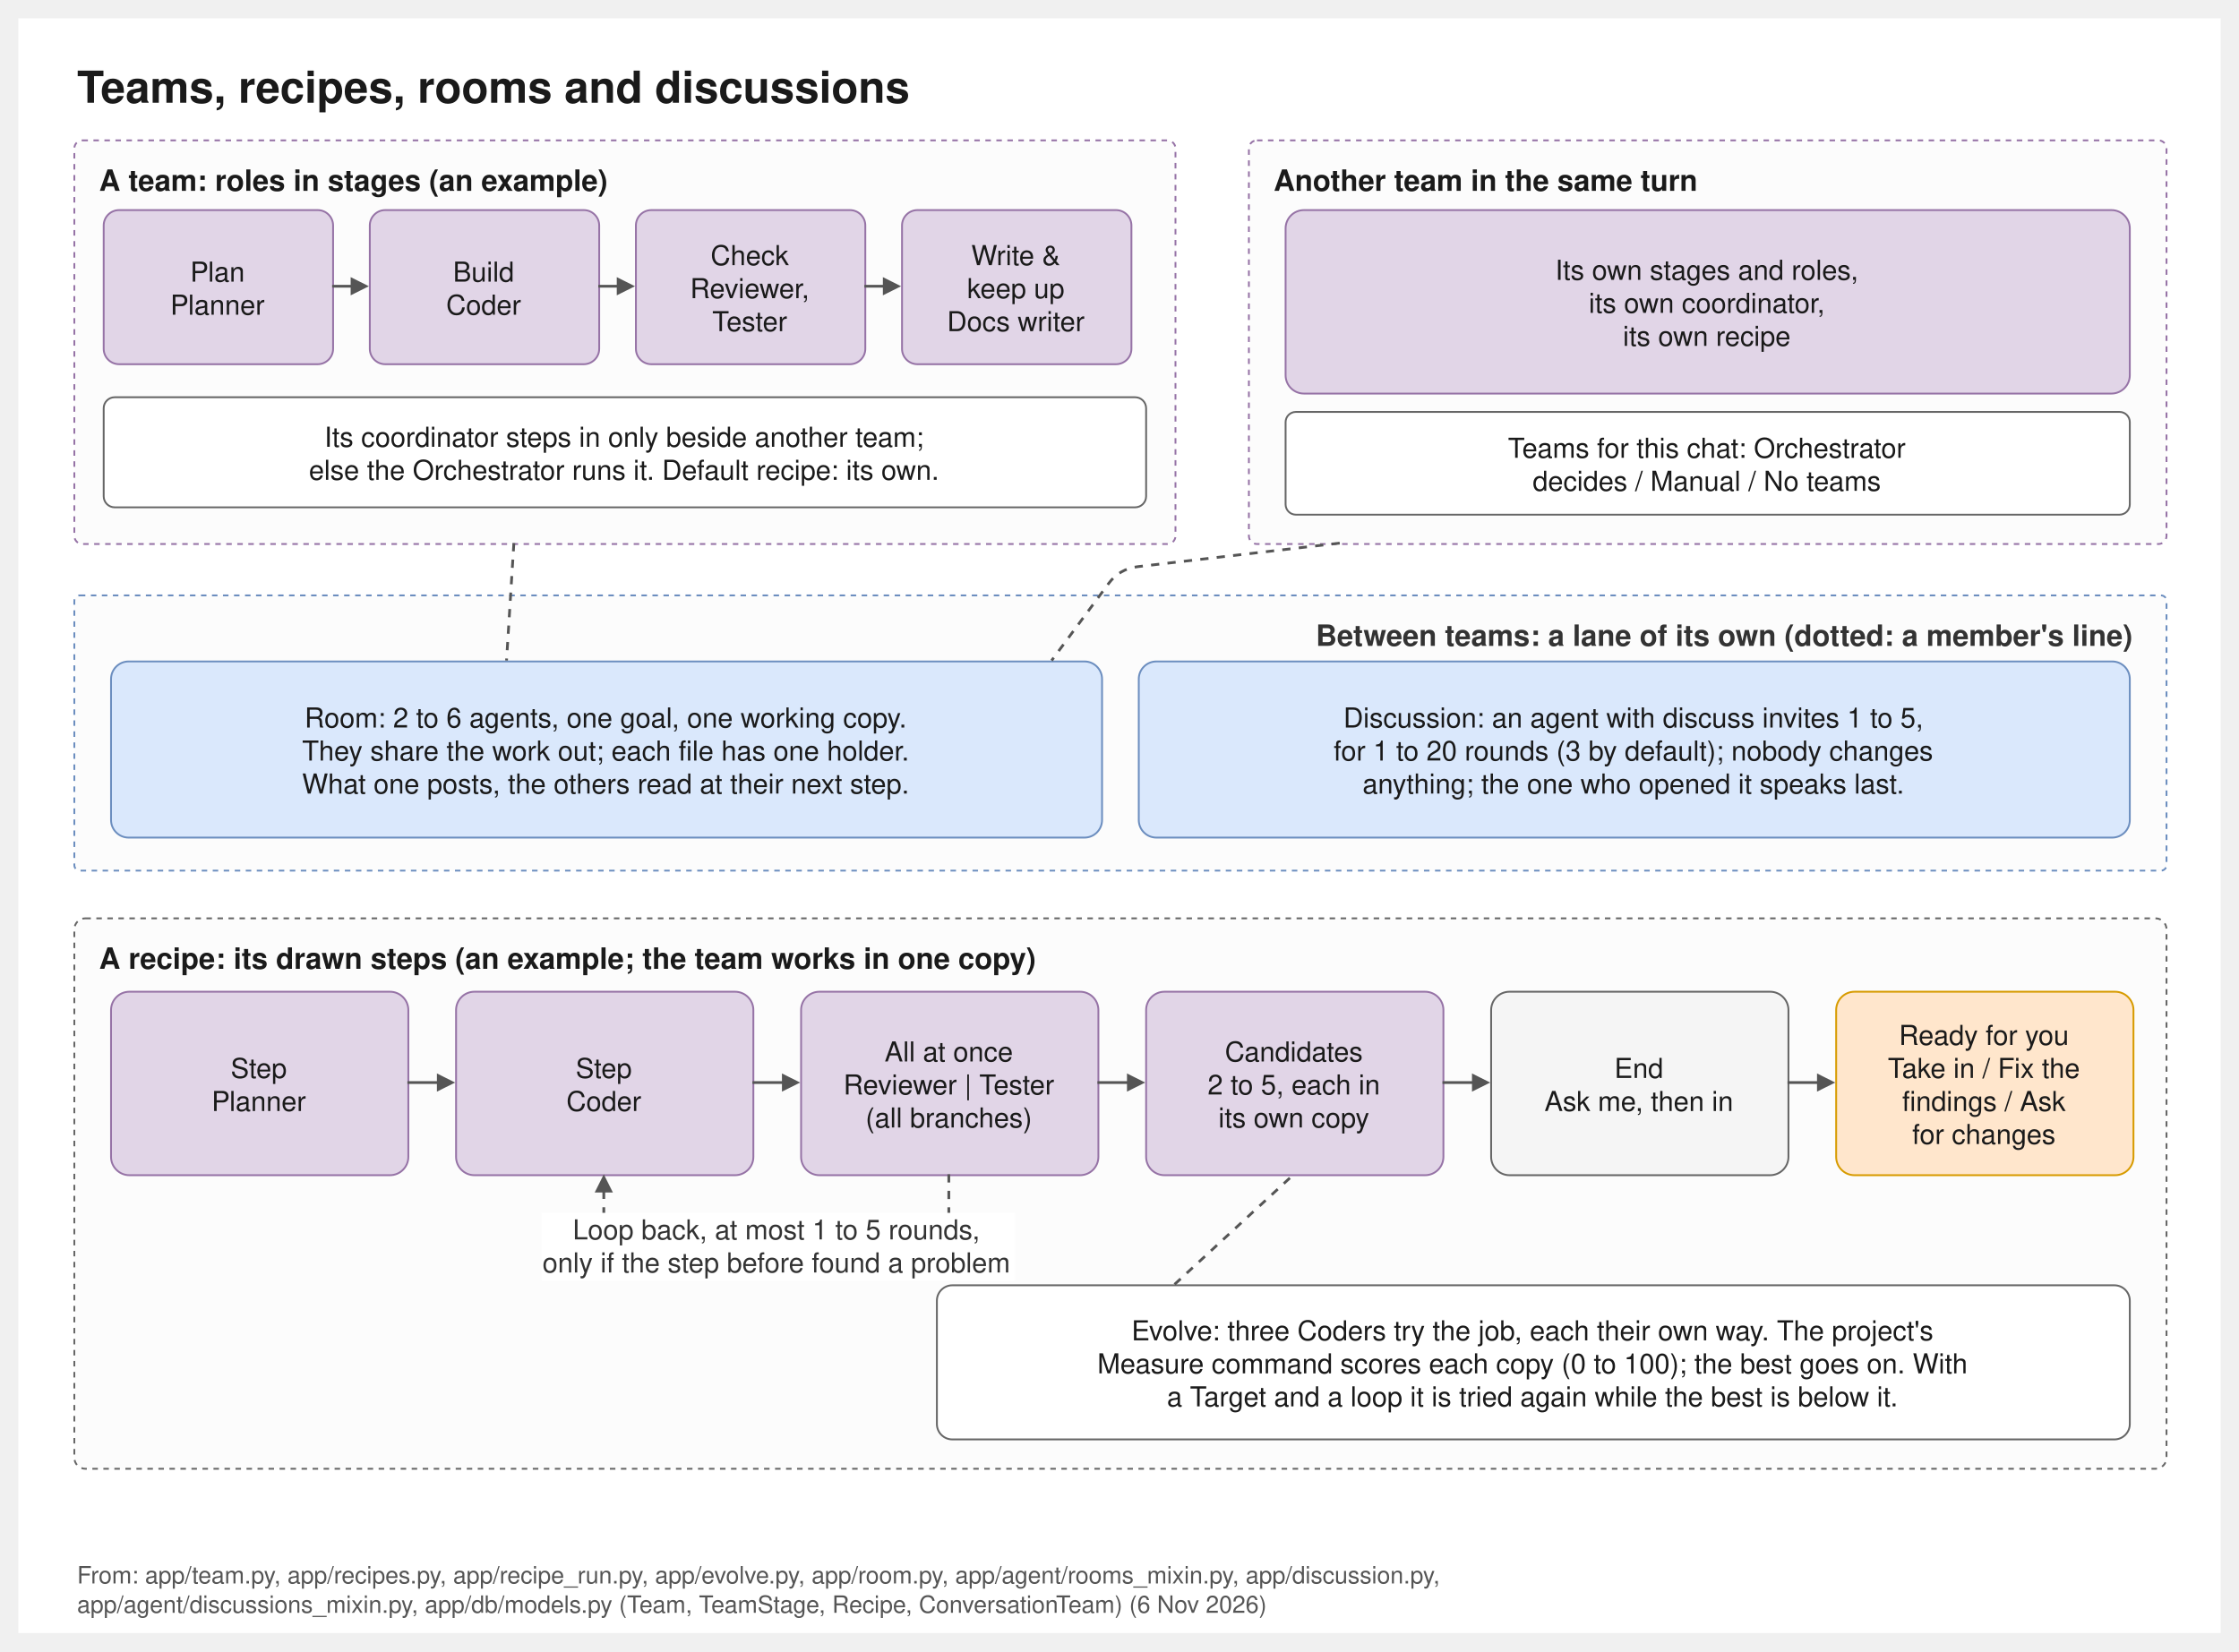
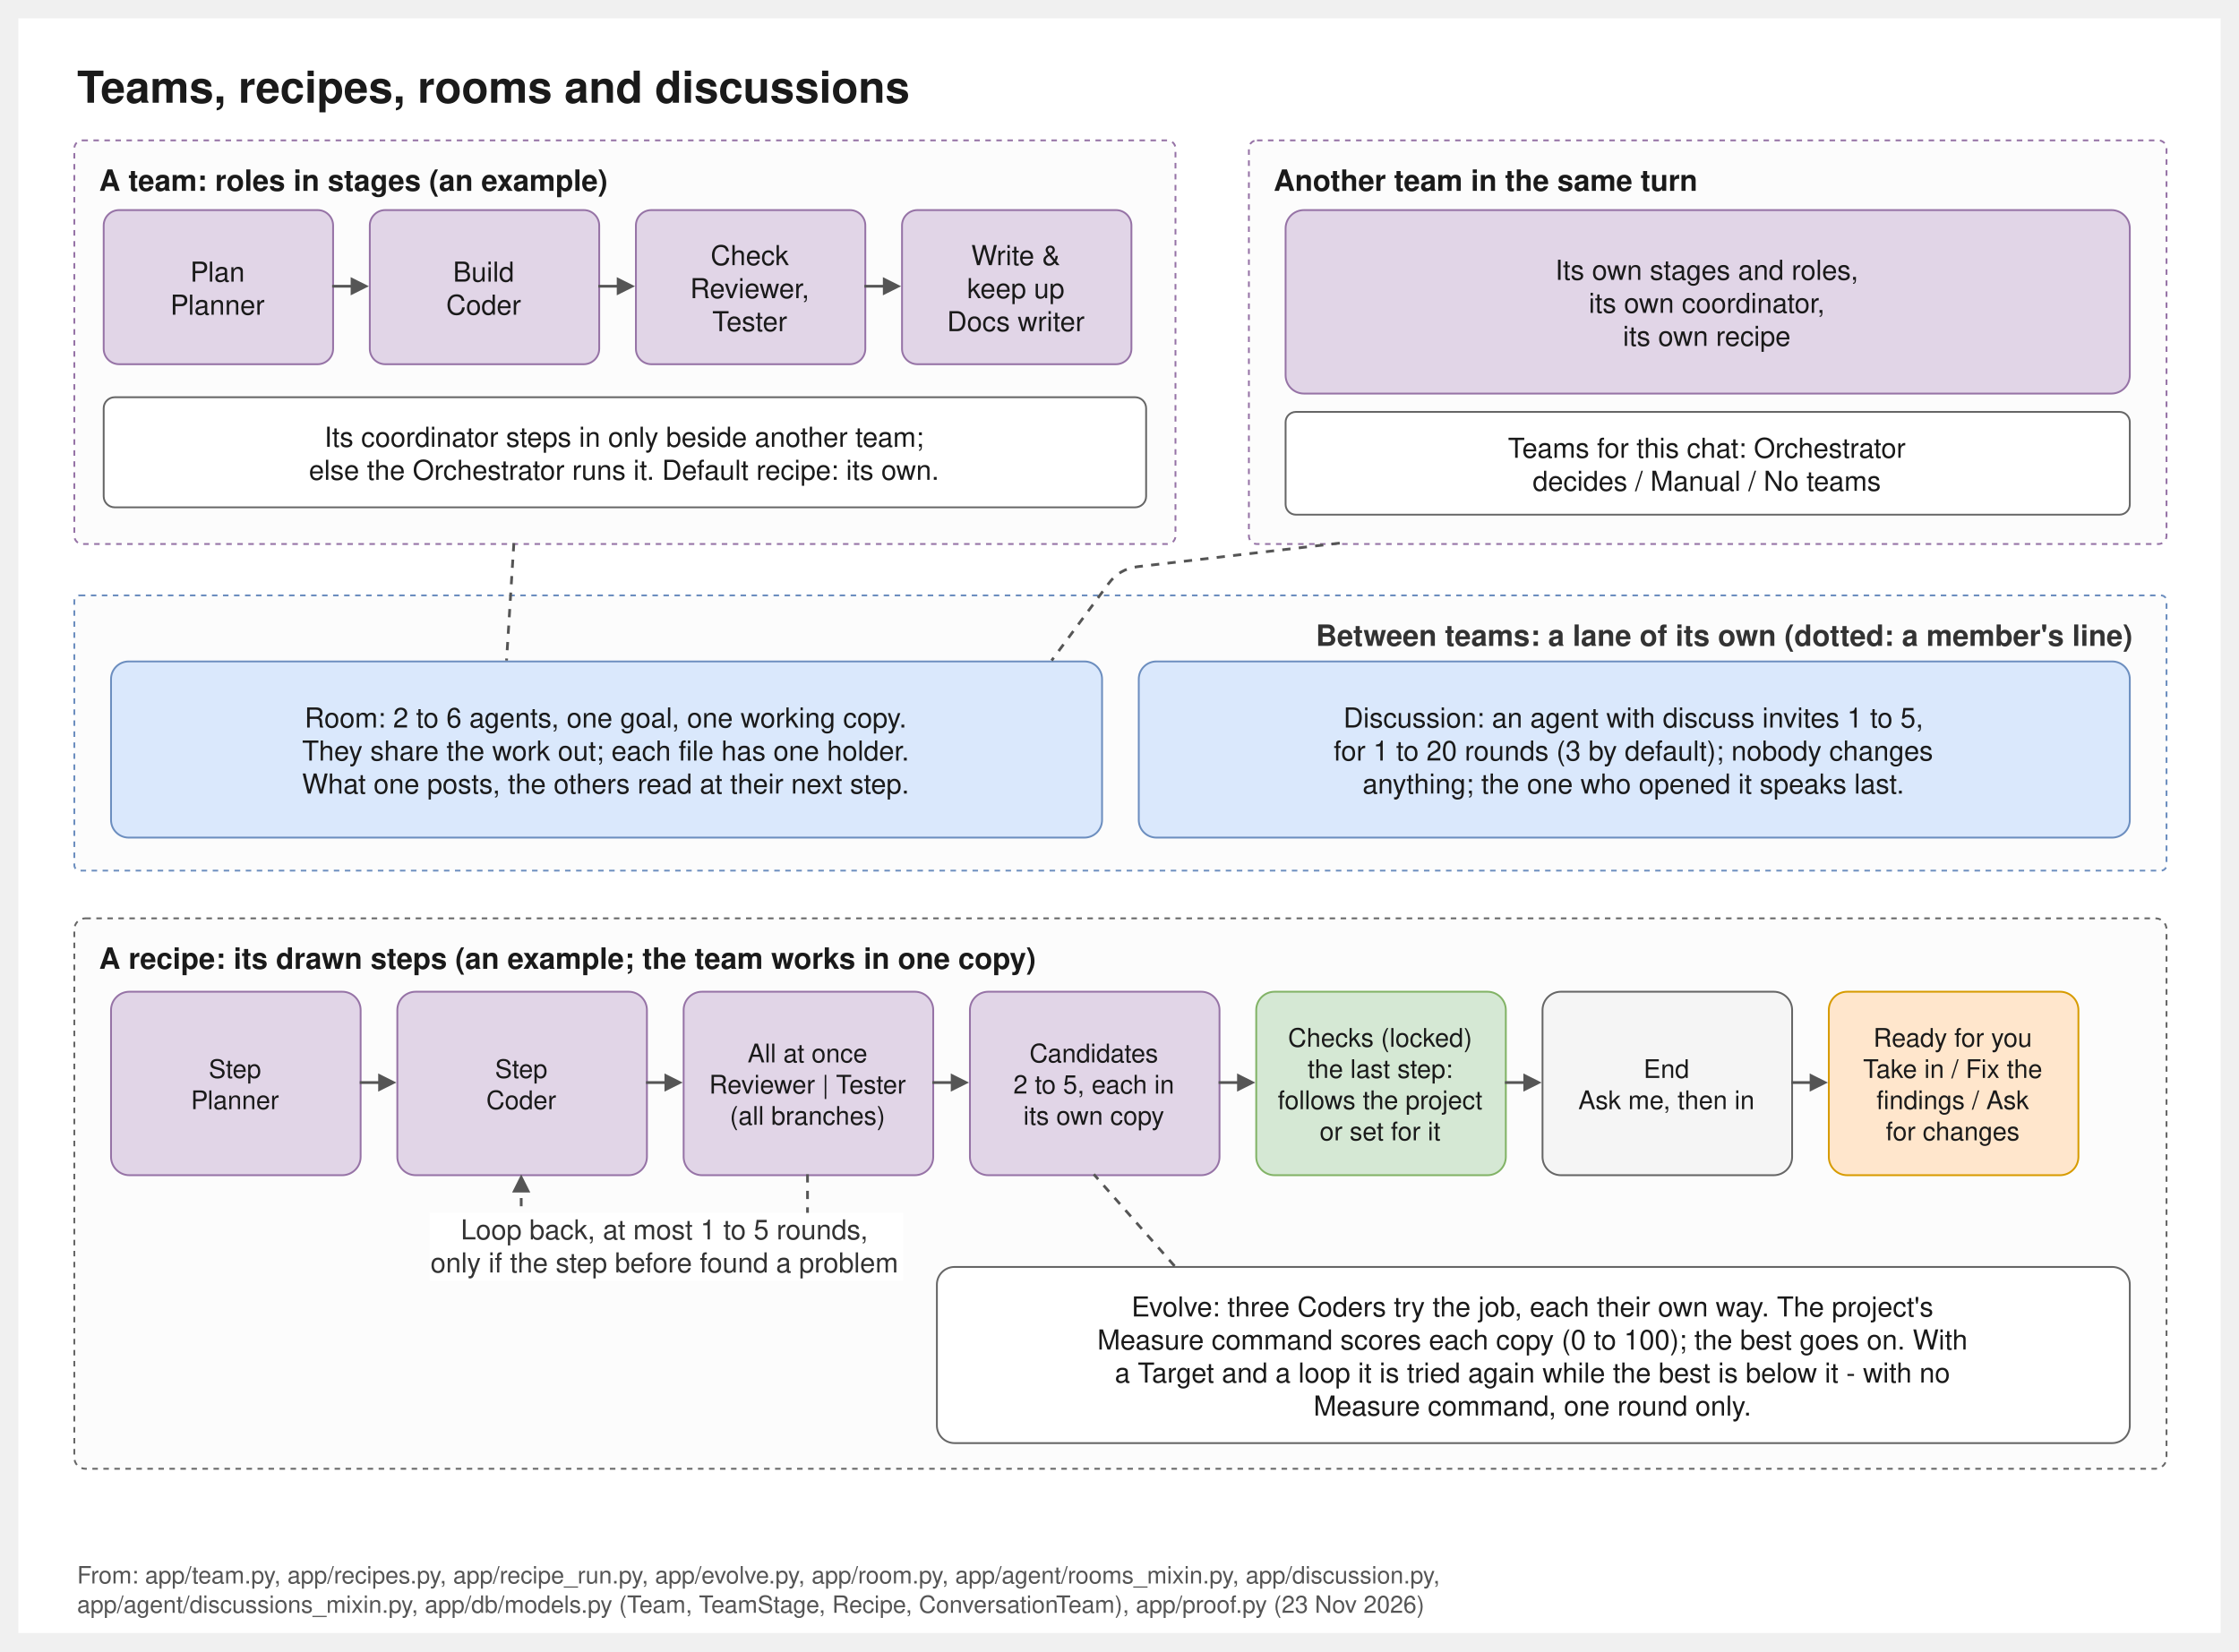
<svg xmlns="http://www.w3.org/2000/svg" style="background: transparent; background-color: transparent;" version="1.1" width="1220px" height="900px" viewBox="0 0 1220 900">
  <defs />
  <g>
    <g data-cell-id="0">
      <g data-cell-id="1">
        <g data-cell-id="backdrop">
          <g>
            <rect x="10" y="10" width="1200" height="880" fill="#ffffff" stroke="none" pointer-events="all" style="fill: light-dark(rgb(255, 255, 255), rgb(18, 18, 18));" />
          </g>
        </g>
        <g data-cell-id="title">
          <g>
            <rect x="40" y="26" width="1140" height="36" fill="none" stroke="none" pointer-events="all" />
          </g>
          <g>
            <g fill="#1a1a1a" font-family="Helvetica" font-weight="bold" text-anchor="start" font-size="24px" style="fill: light-dark(rgb(26, 26, 26), rgb(215, 215, 215));">
              <text x="42" y="56">Teams, recipes, rooms and discussions</text>
            </g>
          </g>
        </g>
        <g data-cell-id="teamA">
          <g transform="translate(0.5,0.5)">
            <rect x="40" y="76" width="600" height="220" rx="4.4" ry="4.4" fill="#fcfcfc" stroke="#9673a6" stroke-dasharray="3 3" pointer-events="all" style="fill: light-dark(rgb(252, 252, 252), rgb(20, 20, 20)); stroke: light-dark(rgb(150, 115, 166), rgb(149, 119, 163));" />
          </g>
          <g>
            <g fill="#1a1a1a" font-family="Helvetica" font-weight="bold" text-anchor="start" font-size="16px" style="fill: light-dark(rgb(26, 26, 26), rgb(215, 215, 215));">
              <text x="54" y="104">A team: roles in stages (an example)</text>
            </g>
          </g>
        </g>
        <g data-cell-id="st0">
          <g transform="translate(0.5,0.5)">
            <rect x="56" y="114" width="125" height="84" rx="8.4" ry="8.4" fill="#e1d5e7" stroke="#9673a6" pointer-events="all" style="fill: light-dark(rgb(225, 213, 231), rgb(57, 47, 63)); stroke: light-dark(rgb(150, 115, 166), rgb(149, 119, 163));" />
          </g>
          <g>
            <g fill="#1a1a1a" font-family="Helvetica" text-anchor="middle" font-size="15px" style="fill: light-dark(rgb(26, 26, 26), rgb(215, 215, 215));">
              <text x="118.5" y="153.5">Plan</text>
              <text x="118.5" y="171.5">Planner</text>
            </g>
          </g>
        </g>
        <g data-cell-id="st1">
          <g transform="translate(0.5,0.5)">
            <rect x="201" y="114" width="125" height="84" rx="8.4" ry="8.4" fill="#e1d5e7" stroke="#9673a6" pointer-events="all" style="fill: light-dark(rgb(225, 213, 231), rgb(57, 47, 63)); stroke: light-dark(rgb(150, 115, 166), rgb(149, 119, 163));" />
          </g>
          <g>
            <g fill="#1a1a1a" font-family="Helvetica" text-anchor="middle" font-size="15px" style="fill: light-dark(rgb(26, 26, 26), rgb(215, 215, 215));">
              <text x="263.5" y="153.5">Build</text>
              <text x="263.5" y="171.5">Coder</text>
            </g>
          </g>
        </g>
        <g data-cell-id="e5">
          <g>
            <path d="M 181 156 L 191.82 156" fill="none" stroke="#555555" stroke-width="1.5" stroke-miterlimit="10" pointer-events="stroke" style="stroke: light-dark(rgb(85, 85, 85), rgb(164, 164, 164));" />
            <path d="M 199.32 156 L 191.82 159.75 L 191.82 152.25 Z" fill="#555555" stroke="#555555" stroke-width="1.5" stroke-miterlimit="10" pointer-events="all" style="fill: light-dark(rgb(85, 85, 85), rgb(164, 164, 164)); stroke: light-dark(rgb(85, 85, 85), rgb(164, 164, 164));" />
          </g>
        </g>
        <g data-cell-id="st2">
          <g transform="translate(0.5,0.5)">
            <rect x="346" y="114" width="125" height="84" rx="8.4" ry="8.4" fill="#e1d5e7" stroke="#9673a6" pointer-events="all" style="fill: light-dark(rgb(225, 213, 231), rgb(57, 47, 63)); stroke: light-dark(rgb(150, 115, 166), rgb(149, 119, 163));" />
          </g>
          <g>
            <g fill="#1a1a1a" font-family="Helvetica" text-anchor="middle" font-size="15px" style="fill: light-dark(rgb(26, 26, 26), rgb(215, 215, 215));">
              <text x="408.5" y="144.5">Check</text>
              <text x="408.5" y="162.5">Reviewer,</text>
              <text x="408.5" y="180.5">Tester</text>
            </g>
          </g>
        </g>
        <g data-cell-id="e7">
          <g>
            <path d="M 326 156 L 336.82 156" fill="none" stroke="#555555" stroke-width="1.5" stroke-miterlimit="10" pointer-events="stroke" style="stroke: light-dark(rgb(85, 85, 85), rgb(164, 164, 164));" />
            <path d="M 344.32 156 L 336.82 159.75 L 336.82 152.25 Z" fill="#555555" stroke="#555555" stroke-width="1.5" stroke-miterlimit="10" pointer-events="all" style="fill: light-dark(rgb(85, 85, 85), rgb(164, 164, 164)); stroke: light-dark(rgb(85, 85, 85), rgb(164, 164, 164));" />
          </g>
        </g>
        <g data-cell-id="st3">
          <g transform="translate(0.5,0.5)">
            <rect x="491" y="114" width="125" height="84" rx="8.4" ry="8.4" fill="#e1d5e7" stroke="#9673a6" pointer-events="all" style="fill: light-dark(rgb(225, 213, 231), rgb(57, 47, 63)); stroke: light-dark(rgb(150, 115, 166), rgb(149, 119, 163));" />
          </g>
          <g>
            <g fill="#1a1a1a" font-family="Helvetica" text-anchor="middle" font-size="15px" style="fill: light-dark(rgb(26, 26, 26), rgb(215, 215, 215));">
              <text x="553.5" y="144.5">Write &amp;</text>
              <text x="553.5" y="162.5">keep up</text>
              <text x="553.5" y="180.5">Docs writer</text>
            </g>
          </g>
        </g>
        <g data-cell-id="e9">
          <g>
            <path d="M 471 156 L 481.82 156" fill="none" stroke="#555555" stroke-width="1.5" stroke-miterlimit="10" pointer-events="stroke" style="stroke: light-dark(rgb(85, 85, 85), rgb(164, 164, 164));" />
            <path d="M 489.32 156 L 481.82 159.75 L 481.82 152.25 Z" fill="#555555" stroke="#555555" stroke-width="1.5" stroke-miterlimit="10" pointer-events="all" style="fill: light-dark(rgb(85, 85, 85), rgb(164, 164, 164)); stroke: light-dark(rgb(85, 85, 85), rgb(164, 164, 164));" />
          </g>
        </g>
        <g data-cell-id="coordA">
          <g transform="translate(0.5,0.5)">
            <rect x="56" y="216" width="568" height="60" rx="6" ry="6" fill="#ffffff" stroke="#666666" pointer-events="all" style="fill: light-dark(rgb(255, 255, 255), rgb(18, 18, 18)); stroke: light-dark(rgb(102, 102, 102), rgb(149, 149, 149));" />
          </g>
          <g>
            <g fill="#1a1a1a" font-family="Helvetica" text-anchor="middle" font-size="15px" style="fill: light-dark(rgb(26, 26, 26), rgb(215, 215, 215));">
              <text x="340" y="243.5">Its coordinator steps in only beside another team;</text>
              <text x="340" y="261.5">else the Orchestrator runs it. Default recipe: its own.</text>
            </g>
          </g>
        </g>
        <g data-cell-id="teamB">
          <g transform="translate(0.5,0.5)">
            <rect x="680" y="76" width="500" height="220" rx="4.4" ry="4.4" fill="#fcfcfc" stroke="#9673a6" stroke-dasharray="3 3" pointer-events="all" style="fill: light-dark(rgb(252, 252, 252), rgb(20, 20, 20)); stroke: light-dark(rgb(150, 115, 166), rgb(149, 119, 163));" />
          </g>
          <g>
            <g fill="#1a1a1a" font-family="Helvetica" font-weight="bold" text-anchor="start" font-size="16px" style="fill: light-dark(rgb(26, 26, 26), rgb(215, 215, 215));">
              <text x="694" y="104">Another team in the same turn</text>
            </g>
          </g>
        </g>
        <g data-cell-id="stB">
          <g transform="translate(0.5,0.5)">
            <rect x="700" y="114" width="460" height="100" rx="10" ry="10" fill="#e1d5e7" stroke="#9673a6" pointer-events="all" style="fill: light-dark(rgb(225, 213, 231), rgb(57, 47, 63)); stroke: light-dark(rgb(150, 115, 166), rgb(149, 119, 163));" />
          </g>
          <g>
            <g fill="#1a1a1a" font-family="Helvetica" text-anchor="middle" font-size="15px" style="fill: light-dark(rgb(26, 26, 26), rgb(215, 215, 215));">
              <text x="930" y="152.5">Its own stages and roles,</text>
              <text x="930" y="170.5">its own coordinator,</text>
              <text x="930" y="188.5">its own recipe</text>
            </g>
          </g>
        </g>
        <g data-cell-id="modes">
          <g transform="translate(0.5,0.5)">
            <rect x="700" y="224" width="460" height="56" rx="5.6" ry="5.6" fill="#ffffff" stroke="#666666" pointer-events="all" style="fill: light-dark(rgb(255, 255, 255), rgb(18, 18, 18)); stroke: light-dark(rgb(102, 102, 102), rgb(149, 149, 149));" />
          </g>
          <g>
            <g fill="#1a1a1a" font-family="Helvetica" text-anchor="middle" font-size="15px" style="fill: light-dark(rgb(26, 26, 26), rgb(215, 215, 215));">
              <text x="930" y="249.5">Teams for this chat: Orchestrator</text>
              <text x="930" y="267.5">decides / Manual / No teams</text>
            </g>
          </g>
        </g>
        <g data-cell-id="lane">
          <g transform="translate(0.5,0.5)">
            <rect x="40" y="324" width="1140" height="150" rx="3" ry="3" fill="#fcfcfc" stroke="#6c8ebf" stroke-dasharray="3 3" pointer-events="all" style="fill: light-dark(rgb(252, 252, 252), rgb(20, 20, 20)); stroke: light-dark(rgb(108, 142, 191), rgb(92, 121, 163));" />
          </g>
        </g>
        <g data-cell-id="lanetitle">
          <g>
            <rect x="640" y="330" width="524" height="24" fill="none" stroke="none" pointer-events="all" />
          </g>
          <g>
            <g fill="#333333" font-family="Helvetica" font-weight="bold" text-anchor="end" font-size="16px" style="fill: light-dark(rgb(51, 51, 51), rgb(193, 193, 193));">
              <text x="1162" y="352">Between teams: a lane of its own (dotted: a member's line)</text>
            </g>
          </g>
        </g>
        <g data-cell-id="room">
          <g transform="translate(0.5,0.5)">
            <rect x="60" y="360" width="540" height="96" rx="9.6" ry="9.6" fill="#dae8fc" stroke="#6c8ebf" pointer-events="all" style="fill: light-dark(rgb(218, 232, 252), rgb(29, 41, 59)); stroke: light-dark(rgb(108, 142, 191), rgb(92, 121, 163));" />
          </g>
          <g>
            <g fill="#1a1a1a" font-family="Helvetica" text-anchor="middle" font-size="15px" style="fill: light-dark(rgb(26, 26, 26), rgb(215, 215, 215));">
              <text x="330" y="396.5">Room: 2 to 6 agents, one goal, one working copy.</text>
              <text x="330" y="414.5">They share the work out; each file has one holder.</text>
              <text x="330" y="432.5">What one posts, the others read at their next step.</text>
            </g>
          </g>
        </g>
        <g data-cell-id="disc">
          <g transform="translate(0.5,0.5)">
            <rect x="620" y="360" width="540" height="96" rx="9.6" ry="9.6" fill="#dae8fc" stroke="#6c8ebf" pointer-events="all" style="fill: light-dark(rgb(218, 232, 252), rgb(29, 41, 59)); stroke: light-dark(rgb(108, 142, 191), rgb(92, 121, 163));" />
          </g>
          <g>
            <g fill="#1a1a1a" font-family="Helvetica" text-anchor="middle" font-size="15px" style="fill: light-dark(rgb(26, 26, 26), rgb(215, 215, 215));">
              <text x="890" y="396.5">Discussion: an agent with discuss invites 1 to 5,</text>
              <text x="890" y="414.5">for 1 to 20 rounds (3 by default); nobody changes</text>
              <text x="890" y="432.5">anything; the one who opened it speaks last.</text>
            </g>
          </g>
        </g>
        <g data-cell-id="e18">
          <g>
            <path d="M 280 296 L 276 360" fill="none" stroke="#555555" stroke-width="1.5" stroke-miterlimit="10" stroke-dasharray="4.5 4.5" pointer-events="stroke" style="stroke: light-dark(rgb(85, 85, 85), rgb(164, 164, 164));" />
          </g>
        </g>
        <g data-cell-id="e19">
          <g>
            <path d="M 730 296 L 619.93 308.84 Q 610 310 604.05 318.04 L 573 360" fill="none" stroke="#555555" stroke-width="1.5" stroke-miterlimit="10" stroke-dasharray="4.5 4.5" pointer-events="stroke" style="stroke: light-dark(rgb(85, 85, 85), rgb(164, 164, 164));" />
          </g>
        </g>
        <g data-cell-id="recipe">
          <g transform="translate(0.5,0.5)">
            <rect x="40" y="500" width="1140" height="300" rx="6" ry="6" fill="#fcfcfc" stroke="#666666" stroke-dasharray="3 3" pointer-events="all" style="fill: light-dark(rgb(252, 252, 252), rgb(20, 20, 20)); stroke: light-dark(rgb(102, 102, 102), rgb(149, 149, 149));" />
          </g>
          <g>
            <g fill="#1a1a1a" font-family="Helvetica" font-weight="bold" text-anchor="start" font-size="16px" style="fill: light-dark(rgb(26, 26, 26), rgb(215, 215, 215));">
              <text x="54" y="528">A recipe: its drawn steps (an example; the team works in one copy)</text>
            </g>
          </g>
        </g>
        <g data-cell-id="r1">
          <g transform="translate(0.5,0.5)">
-             <rect x="60" y="540" width="162" height="100" rx="10" ry="10" fill="#e1d5e7" stroke="#9673a6" pointer-events="all" style="fill: light-dark(rgb(225, 213, 231), rgb(57, 47, 63)); stroke: light-dark(rgb(150, 115, 166), rgb(149, 119, 163));" />
-           </g>
-           <g>
-             <g fill="#1a1a1a" font-family="Helvetica" text-anchor="middle" font-size="15px" style="fill: light-dark(rgb(26, 26, 26), rgb(215, 215, 215));">
-               <text x="141" y="587.5">Step</text>
-               <text x="141" y="605.5">Planner</text>
+             <rect x="60" y="540" width="136" height="100" rx="10" ry="10" fill="#e1d5e7" stroke="#9673a6" pointer-events="all" style="fill: light-dark(rgb(225, 213, 231), rgb(57, 47, 63)); stroke: light-dark(rgb(150, 115, 166), rgb(149, 119, 163));" />
+           </g>
+           <g>
+             <g fill="#1a1a1a" font-family="Helvetica" text-anchor="middle" font-size="14px" style="fill: light-dark(rgb(26, 26, 26), rgb(215, 215, 215));">
+               <text x="128" y="587.5">Step</text>
+               <text x="128" y="604.5">Planner</text>
            </g>
          </g>
        </g>
        <g data-cell-id="r2">
          <g transform="translate(0.5,0.5)">
-             <rect x="248" y="540" width="162" height="100" rx="10" ry="10" fill="#e1d5e7" stroke="#9673a6" pointer-events="all" style="fill: light-dark(rgb(225, 213, 231), rgb(57, 47, 63)); stroke: light-dark(rgb(150, 115, 166), rgb(149, 119, 163));" />
-           </g>
-           <g>
-             <g fill="#1a1a1a" font-family="Helvetica" text-anchor="middle" font-size="15px" style="fill: light-dark(rgb(26, 26, 26), rgb(215, 215, 215));">
-               <text x="329" y="587.5">Step</text>
-               <text x="329" y="605.5">Coder</text>
+             <rect x="216" y="540" width="136" height="100" rx="10" ry="10" fill="#e1d5e7" stroke="#9673a6" pointer-events="all" style="fill: light-dark(rgb(225, 213, 231), rgb(57, 47, 63)); stroke: light-dark(rgb(150, 115, 166), rgb(149, 119, 163));" />
+           </g>
+           <g>
+             <g fill="#1a1a1a" font-family="Helvetica" text-anchor="middle" font-size="14px" style="fill: light-dark(rgb(26, 26, 26), rgb(215, 215, 215));">
+               <text x="284" y="587.5">Step</text>
+               <text x="284" y="604.5">Coder</text>
            </g>
          </g>
        </g>
        <g data-cell-id="e23">
          <g>
-             <path d="M 222 590 L 238.82 590" fill="none" stroke="#555555" stroke-width="1.5" stroke-miterlimit="10" pointer-events="stroke" style="stroke: light-dark(rgb(85, 85, 85), rgb(164, 164, 164));" />
-             <path d="M 246.32 590 L 238.82 593.75 L 238.82 586.25 Z" fill="#555555" stroke="#555555" stroke-width="1.5" stroke-miterlimit="10" pointer-events="all" style="fill: light-dark(rgb(85, 85, 85), rgb(164, 164, 164)); stroke: light-dark(rgb(85, 85, 85), rgb(164, 164, 164));" />
+             <path d="M 196 590 L 206.82 590" fill="none" stroke="#555555" stroke-width="1.5" stroke-miterlimit="10" pointer-events="stroke" style="stroke: light-dark(rgb(85, 85, 85), rgb(164, 164, 164));" />
+             <path d="M 214.32 590 L 206.82 593.75 L 206.82 586.25 Z" fill="#555555" stroke="#555555" stroke-width="1.5" stroke-miterlimit="10" pointer-events="all" style="fill: light-dark(rgb(85, 85, 85), rgb(164, 164, 164)); stroke: light-dark(rgb(85, 85, 85), rgb(164, 164, 164));" />
          </g>
        </g>
        <g data-cell-id="r3">
          <g transform="translate(0.5,0.5)">
-             <rect x="436" y="540" width="162" height="100" rx="10" ry="10" fill="#e1d5e7" stroke="#9673a6" pointer-events="all" style="fill: light-dark(rgb(225, 213, 231), rgb(57, 47, 63)); stroke: light-dark(rgb(150, 115, 166), rgb(149, 119, 163));" />
-           </g>
-           <g>
-             <g fill="#1a1a1a" font-family="Helvetica" text-anchor="middle" font-size="15px" style="fill: light-dark(rgb(26, 26, 26), rgb(215, 215, 215));">
-               <text x="517" y="578.5">All at once</text>
-               <text x="517" y="596.5">Reviewer | Tester</text>
-               <text x="517" y="614.5">(all branches)</text>
+             <rect x="372" y="540" width="136" height="100" rx="10" ry="10" fill="#e1d5e7" stroke="#9673a6" pointer-events="all" style="fill: light-dark(rgb(225, 213, 231), rgb(57, 47, 63)); stroke: light-dark(rgb(150, 115, 166), rgb(149, 119, 163));" />
+           </g>
+           <g>
+             <g fill="#1a1a1a" font-family="Helvetica" text-anchor="middle" font-size="14px" style="fill: light-dark(rgb(26, 26, 26), rgb(215, 215, 215));">
+               <text x="440" y="579">All at once</text>
+               <text x="440" y="596">Reviewer | Tester</text>
+               <text x="440" y="613">(all branches)</text>
            </g>
          </g>
        </g>
        <g data-cell-id="e25">
          <g>
-             <path d="M 410 590 L 426.82 590" fill="none" stroke="#555555" stroke-width="1.5" stroke-miterlimit="10" pointer-events="stroke" style="stroke: light-dark(rgb(85, 85, 85), rgb(164, 164, 164));" />
-             <path d="M 434.32 590 L 426.82 593.75 L 426.82 586.25 Z" fill="#555555" stroke="#555555" stroke-width="1.5" stroke-miterlimit="10" pointer-events="all" style="fill: light-dark(rgb(85, 85, 85), rgb(164, 164, 164)); stroke: light-dark(rgb(85, 85, 85), rgb(164, 164, 164));" />
+             <path d="M 352 590 L 362.82 590" fill="none" stroke="#555555" stroke-width="1.5" stroke-miterlimit="10" pointer-events="stroke" style="stroke: light-dark(rgb(85, 85, 85), rgb(164, 164, 164));" />
+             <path d="M 370.32 590 L 362.82 593.75 L 362.82 586.25 Z" fill="#555555" stroke="#555555" stroke-width="1.5" stroke-miterlimit="10" pointer-events="all" style="fill: light-dark(rgb(85, 85, 85), rgb(164, 164, 164)); stroke: light-dark(rgb(85, 85, 85), rgb(164, 164, 164));" />
          </g>
        </g>
        <g data-cell-id="r4">
          <g transform="translate(0.5,0.5)">
-             <rect x="624" y="540" width="162" height="100" rx="10" ry="10" fill="#e1d5e7" stroke="#9673a6" pointer-events="all" style="fill: light-dark(rgb(225, 213, 231), rgb(57, 47, 63)); stroke: light-dark(rgb(150, 115, 166), rgb(149, 119, 163));" />
-           </g>
-           <g>
-             <g fill="#1a1a1a" font-family="Helvetica" text-anchor="middle" font-size="15px" style="fill: light-dark(rgb(26, 26, 26), rgb(215, 215, 215));">
-               <text x="705" y="578.5">Candidates</text>
-               <text x="705" y="596.5">2 to 5, each in</text>
-               <text x="705" y="614.5">its own copy</text>
+             <rect x="528" y="540" width="136" height="100" rx="10" ry="10" fill="#e1d5e7" stroke="#9673a6" pointer-events="all" style="fill: light-dark(rgb(225, 213, 231), rgb(57, 47, 63)); stroke: light-dark(rgb(150, 115, 166), rgb(149, 119, 163));" />
+           </g>
+           <g>
+             <g fill="#1a1a1a" font-family="Helvetica" text-anchor="middle" font-size="14px" style="fill: light-dark(rgb(26, 26, 26), rgb(215, 215, 215));">
+               <text x="596" y="579">Candidates</text>
+               <text x="596" y="596">2 to 5, each in</text>
+               <text x="596" y="613">its own copy</text>
            </g>
          </g>
        </g>
        <g data-cell-id="e27">
          <g>
-             <path d="M 598 590 L 614.82 590" fill="none" stroke="#555555" stroke-width="1.5" stroke-miterlimit="10" pointer-events="stroke" style="stroke: light-dark(rgb(85, 85, 85), rgb(164, 164, 164));" />
-             <path d="M 622.32 590 L 614.82 593.75 L 614.82 586.25 Z" fill="#555555" stroke="#555555" stroke-width="1.5" stroke-miterlimit="10" pointer-events="all" style="fill: light-dark(rgb(85, 85, 85), rgb(164, 164, 164)); stroke: light-dark(rgb(85, 85, 85), rgb(164, 164, 164));" />
+             <path d="M 508 590 L 518.82 590" fill="none" stroke="#555555" stroke-width="1.5" stroke-miterlimit="10" pointer-events="stroke" style="stroke: light-dark(rgb(85, 85, 85), rgb(164, 164, 164));" />
+             <path d="M 526.32 590 L 518.82 593.75 L 518.82 586.25 Z" fill="#555555" stroke="#555555" stroke-width="1.5" stroke-miterlimit="10" pointer-events="all" style="fill: light-dark(rgb(85, 85, 85), rgb(164, 164, 164)); stroke: light-dark(rgb(85, 85, 85), rgb(164, 164, 164));" />
+           </g>
+         </g>
+         <g data-cell-id="rc">
+           <g transform="translate(0.5,0.5)">
+             <rect x="684" y="540" width="136" height="100" rx="10" ry="10" fill="#d5e8d4" stroke="#82b366" pointer-events="all" style="fill: light-dark(rgb(213, 232, 212), rgb(31, 47, 30)); stroke: light-dark(rgb(130, 179, 102), rgb(68, 110, 44));" />
+           </g>
+           <g>
+             <g fill="#1a1a1a" font-family="Helvetica" text-anchor="middle" font-size="14px" style="fill: light-dark(rgb(26, 26, 26), rgb(215, 215, 215));">
+               <text x="752" y="570.5">Checks (locked)</text>
+               <text x="752" y="587.5">the last step:</text>
+               <text x="752" y="604.5">follows the project</text>
+               <text x="752" y="621.5">or set for it</text>
+             </g>
          </g>
        </g>
        <g data-cell-id="r5">
          <g transform="translate(0.5,0.5)">
-             <rect x="812" y="540" width="162" height="100" rx="10" ry="10" fill="#f5f5f5" stroke="#666666" pointer-events="all" style="fill: light-dark(rgb(245, 245, 245), rgb(26, 26, 26)); stroke: light-dark(rgb(102, 102, 102), rgb(149, 149, 149));" />
-           </g>
-           <g>
-             <g fill="#1a1a1a" font-family="Helvetica" text-anchor="middle" font-size="15px" style="fill: light-dark(rgb(26, 26, 26), rgb(215, 215, 215));">
-               <text x="893" y="587.5">End</text>
-               <text x="893" y="605.5">Ask me, then in</text>
+             <rect x="840" y="540" width="136" height="100" rx="10" ry="10" fill="#f5f5f5" stroke="#666666" pointer-events="all" style="fill: light-dark(rgb(245, 245, 245), rgb(26, 26, 26)); stroke: light-dark(rgb(102, 102, 102), rgb(149, 149, 149));" />
+           </g>
+           <g>
+             <g fill="#1a1a1a" font-family="Helvetica" text-anchor="middle" font-size="14px" style="fill: light-dark(rgb(26, 26, 26), rgb(215, 215, 215));">
+               <text x="908" y="587.5">End</text>
+               <text x="908" y="604.5">Ask me, then in</text>
            </g>
          </g>
        </g>
        <g data-cell-id="e29">
          <g>
-             <path d="M 786 590 L 802.82 590" fill="none" stroke="#555555" stroke-width="1.5" stroke-miterlimit="10" pointer-events="stroke" style="stroke: light-dark(rgb(85, 85, 85), rgb(164, 164, 164));" />
-             <path d="M 810.32 590 L 802.82 593.75 L 802.82 586.25 Z" fill="#555555" stroke="#555555" stroke-width="1.5" stroke-miterlimit="10" pointer-events="all" style="fill: light-dark(rgb(85, 85, 85), rgb(164, 164, 164)); stroke: light-dark(rgb(85, 85, 85), rgb(164, 164, 164));" />
+             <path d="M 664 590 L 674.82 590" fill="none" stroke="#555555" stroke-width="1.5" stroke-miterlimit="10" pointer-events="stroke" style="stroke: light-dark(rgb(85, 85, 85), rgb(164, 164, 164));" />
+             <path d="M 682.32 590 L 674.82 593.75 L 674.82 586.25 Z" fill="#555555" stroke="#555555" stroke-width="1.5" stroke-miterlimit="10" pointer-events="all" style="fill: light-dark(rgb(85, 85, 85), rgb(164, 164, 164)); stroke: light-dark(rgb(85, 85, 85), rgb(164, 164, 164));" />
          </g>
        </g>
        <g data-cell-id="r6">
          <g transform="translate(0.5,0.5)">
-             <rect x="1000" y="540" width="162" height="100" rx="10" ry="10" fill="#ffe6cc" stroke="#d79b00" pointer-events="all" style="fill: light-dark(rgb(255, 230, 204), rgb(54, 33, 10)); stroke: light-dark(rgb(215, 155, 0), rgb(153, 101, 0));" />
-           </g>
-           <g>
-             <g fill="#1a1a1a" font-family="Helvetica" text-anchor="middle" font-size="15px" style="fill: light-dark(rgb(26, 26, 26), rgb(215, 215, 215));">
-               <text x="1081" y="569.5">Ready for you</text>
-               <text x="1081" y="587.5">Take in / Fix the</text>
-               <text x="1081" y="605.5">findings / Ask</text>
-               <text x="1081" y="623.5">for changes</text>
-             </g>
+             <rect x="996" y="540" width="136" height="100" rx="10" ry="10" fill="#ffe6cc" stroke="#d79b00" pointer-events="all" style="fill: light-dark(rgb(255, 230, 204), rgb(54, 33, 10)); stroke: light-dark(rgb(215, 155, 0), rgb(153, 101, 0));" />
+           </g>
+           <g>
+             <g fill="#1a1a1a" font-family="Helvetica" text-anchor="middle" font-size="14px" style="fill: light-dark(rgb(26, 26, 26), rgb(215, 215, 215));">
+               <text x="1064" y="570.5">Ready for you</text>
+               <text x="1064" y="587.5">Take in / Fix the</text>
+               <text x="1064" y="604.5">findings / Ask</text>
+               <text x="1064" y="621.5">for changes</text>
+             </g>
+           </g>
+         </g>
+         <g data-cell-id="e30">
+           <g>
+             <path d="M 820 590 L 830.82 590" fill="none" stroke="#555555" stroke-width="1.5" stroke-miterlimit="10" pointer-events="stroke" style="stroke: light-dark(rgb(85, 85, 85), rgb(164, 164, 164));" />
+             <path d="M 838.32 590 L 830.82 593.75 L 830.82 586.25 Z" fill="#555555" stroke="#555555" stroke-width="1.5" stroke-miterlimit="10" pointer-events="all" style="fill: light-dark(rgb(85, 85, 85), rgb(164, 164, 164)); stroke: light-dark(rgb(85, 85, 85), rgb(164, 164, 164));" />
          </g>
        </g>
        <g data-cell-id="e31">
          <g>
-             <path d="M 974 590 L 990.82 590" fill="none" stroke="#555555" stroke-width="1.5" stroke-miterlimit="10" pointer-events="stroke" style="stroke: light-dark(rgb(85, 85, 85), rgb(164, 164, 164));" />
-             <path d="M 998.32 590 L 990.82 593.75 L 990.82 586.25 Z" fill="#555555" stroke="#555555" stroke-width="1.5" stroke-miterlimit="10" pointer-events="all" style="fill: light-dark(rgb(85, 85, 85), rgb(164, 164, 164)); stroke: light-dark(rgb(85, 85, 85), rgb(164, 164, 164));" />
+             <path d="M 976 590 L 986.82 590" fill="none" stroke="#555555" stroke-width="1.5" stroke-miterlimit="10" pointer-events="stroke" style="stroke: light-dark(rgb(85, 85, 85), rgb(164, 164, 164));" />
+             <path d="M 994.32 590 L 986.82 593.75 L 986.82 586.25 Z" fill="#555555" stroke="#555555" stroke-width="1.5" stroke-miterlimit="10" pointer-events="all" style="fill: light-dark(rgb(85, 85, 85), rgb(164, 164, 164)); stroke: light-dark(rgb(85, 85, 85), rgb(164, 164, 164));" />
          </g>
        </g>
        <g data-cell-id="e32">
          <g>
-             <path d="M 517 640 L 517 668 Q 517 678 507 678 L 339 678 Q 329 678 329 668 L 329 649.18" fill="none" stroke="#555555" stroke-width="1.5" stroke-miterlimit="10" stroke-dasharray="4.5 4.5" pointer-events="stroke" style="stroke: light-dark(rgb(85, 85, 85), rgb(164, 164, 164));" />
-             <path d="M 329 641.68 L 332.75 649.18 L 325.25 649.18 Z" fill="#555555" stroke="#555555" stroke-width="1.5" stroke-miterlimit="10" pointer-events="all" style="fill: light-dark(rgb(85, 85, 85), rgb(164, 164, 164)); stroke: light-dark(rgb(85, 85, 85), rgb(164, 164, 164));" />
+             <path d="M 440 640 L 440 668 Q 440 678 430 678 L 294 678 Q 284 678 284 668 L 284 649.18" fill="none" stroke="#555555" stroke-width="1.5" stroke-miterlimit="10" stroke-dasharray="4.5 4.5" pointer-events="stroke" style="stroke: light-dark(rgb(85, 85, 85), rgb(164, 164, 164));" />
+             <path d="M 284 641.68 L 287.75 649.18 L 280.25 649.18 Z" fill="#555555" stroke="#555555" stroke-width="1.5" stroke-miterlimit="10" pointer-events="all" style="fill: light-dark(rgb(85, 85, 85), rgb(164, 164, 164)); stroke: light-dark(rgb(85, 85, 85), rgb(164, 164, 164));" />
          </g>
          <g>
            <g fill="#333333" font-family="Helvetica" text-anchor="middle" font-size="15px" style="fill: light-dark(rgb(51, 51, 51), rgb(193, 193, 193));">
-               <rect fill="#ffffff" stroke="none" x="295" y="661" width="258" height="37" stroke-width="0" style="fill: light-dark(rgb(255, 255, 255), rgb(18, 18, 18));" />
-               <text x="423" y="675.5">Loop back, at most 1 to 5 rounds,</text>
-               <text x="423" y="693.5">only if the step before found a problem</text>
+               <rect fill="#ffffff" stroke="none" x="234" y="661" width="258" height="37" stroke-width="0" style="fill: light-dark(rgb(255, 255, 255), rgb(18, 18, 18));" />
+               <text x="362" y="675.5">Loop back, at most 1 to 5 rounds,</text>
+               <text x="362" y="693.5">only if the step before found a problem</text>
            </g>
          </g>
        </g>
        <g data-cell-id="evolve">
          <g transform="translate(0.5,0.5)">
-             <rect x="510" y="700" width="650" height="84" rx="8.4" ry="8.4" fill="#ffffff" stroke="#666666" pointer-events="all" style="fill: light-dark(rgb(255, 255, 255), rgb(18, 18, 18)); stroke: light-dark(rgb(102, 102, 102), rgb(149, 149, 149));" />
-           </g>
-           <g>
-             <g fill="#1a1a1a" font-family="Helvetica" text-anchor="middle" font-size="15px" style="fill: light-dark(rgb(26, 26, 26), rgb(215, 215, 215));">
-               <text x="835" y="730.5">Evolve: three Coders try the job, each their own way. The project's</text>
-               <text x="835" y="748.5">Measure command scores each copy (0 to 100); the best goes on. With</text>
-               <text x="835" y="766.5">a Target and a loop it is tried again while the best is below it.</text>
+             <rect x="510" y="690" width="650" height="96" rx="9.6" ry="9.6" fill="#ffffff" stroke="#666666" pointer-events="all" style="fill: light-dark(rgb(255, 255, 255), rgb(18, 18, 18)); stroke: light-dark(rgb(102, 102, 102), rgb(149, 149, 149));" />
+           </g>
+           <g>
+             <g fill="#1a1a1a" font-family="Helvetica" text-anchor="middle" font-size="15px" style="fill: light-dark(rgb(26, 26, 26), rgb(215, 215, 215));">
+               <text x="835" y="717.5">Evolve: three Coders try the job, each their own way. The project's</text>
+               <text x="835" y="735.5">Measure command scores each copy (0 to 100); the best goes on. With</text>
+               <text x="835" y="753.5">a Target and a loop it is tried again while the best is below it - with no</text>
+               <text x="835" y="771.5">Measure command, one round only.</text>
            </g>
          </g>
        </g>
        <g data-cell-id="e34">
          <g>
-             <path d="M 640 700 L 705 640" fill="none" stroke="#555555" stroke-width="1.5" stroke-miterlimit="10" stroke-dasharray="4.5 4.5" pointer-events="stroke" style="stroke: light-dark(rgb(85, 85, 85), rgb(164, 164, 164));" />
+             <path d="M 640 690 L 596 640" fill="none" stroke="#555555" stroke-width="1.5" stroke-miterlimit="10" stroke-dasharray="4.5 4.5" pointer-events="stroke" style="stroke: light-dark(rgb(85, 85, 85), rgb(164, 164, 164));" />
          </g>
        </g>
        <g data-cell-id="footer">
          <g>
            <rect x="40" y="844" width="1140" height="40" fill="none" stroke="none" pointer-events="all" />
          </g>
          <g>
            <g fill="#555555" font-family="Helvetica" text-anchor="start" font-size="13px" style="fill: light-dark(rgb(85, 85, 85), rgb(164, 164, 164));">
              <text x="42" y="863">From: app/team.py, app/recipes.py, app/recipe_run.py, app/evolve.py, app/room.py, app/agent/rooms_mixin.py, app/discussion.py,</text>
-               <text x="42" y="879">app/agent/discussions_mixin.py, app/db/models.py (Team, TeamStage, Recipe, ConversationTeam) (6 Nov 2026)</text>
+               <text x="42" y="879">app/agent/discussions_mixin.py, app/db/models.py (Team, TeamStage, Recipe, ConversationTeam), app/proof.py (23 Nov 2026)</text>
            </g>
          </g>
        </g>
      </g>
    </g>
  </g>
</svg>
